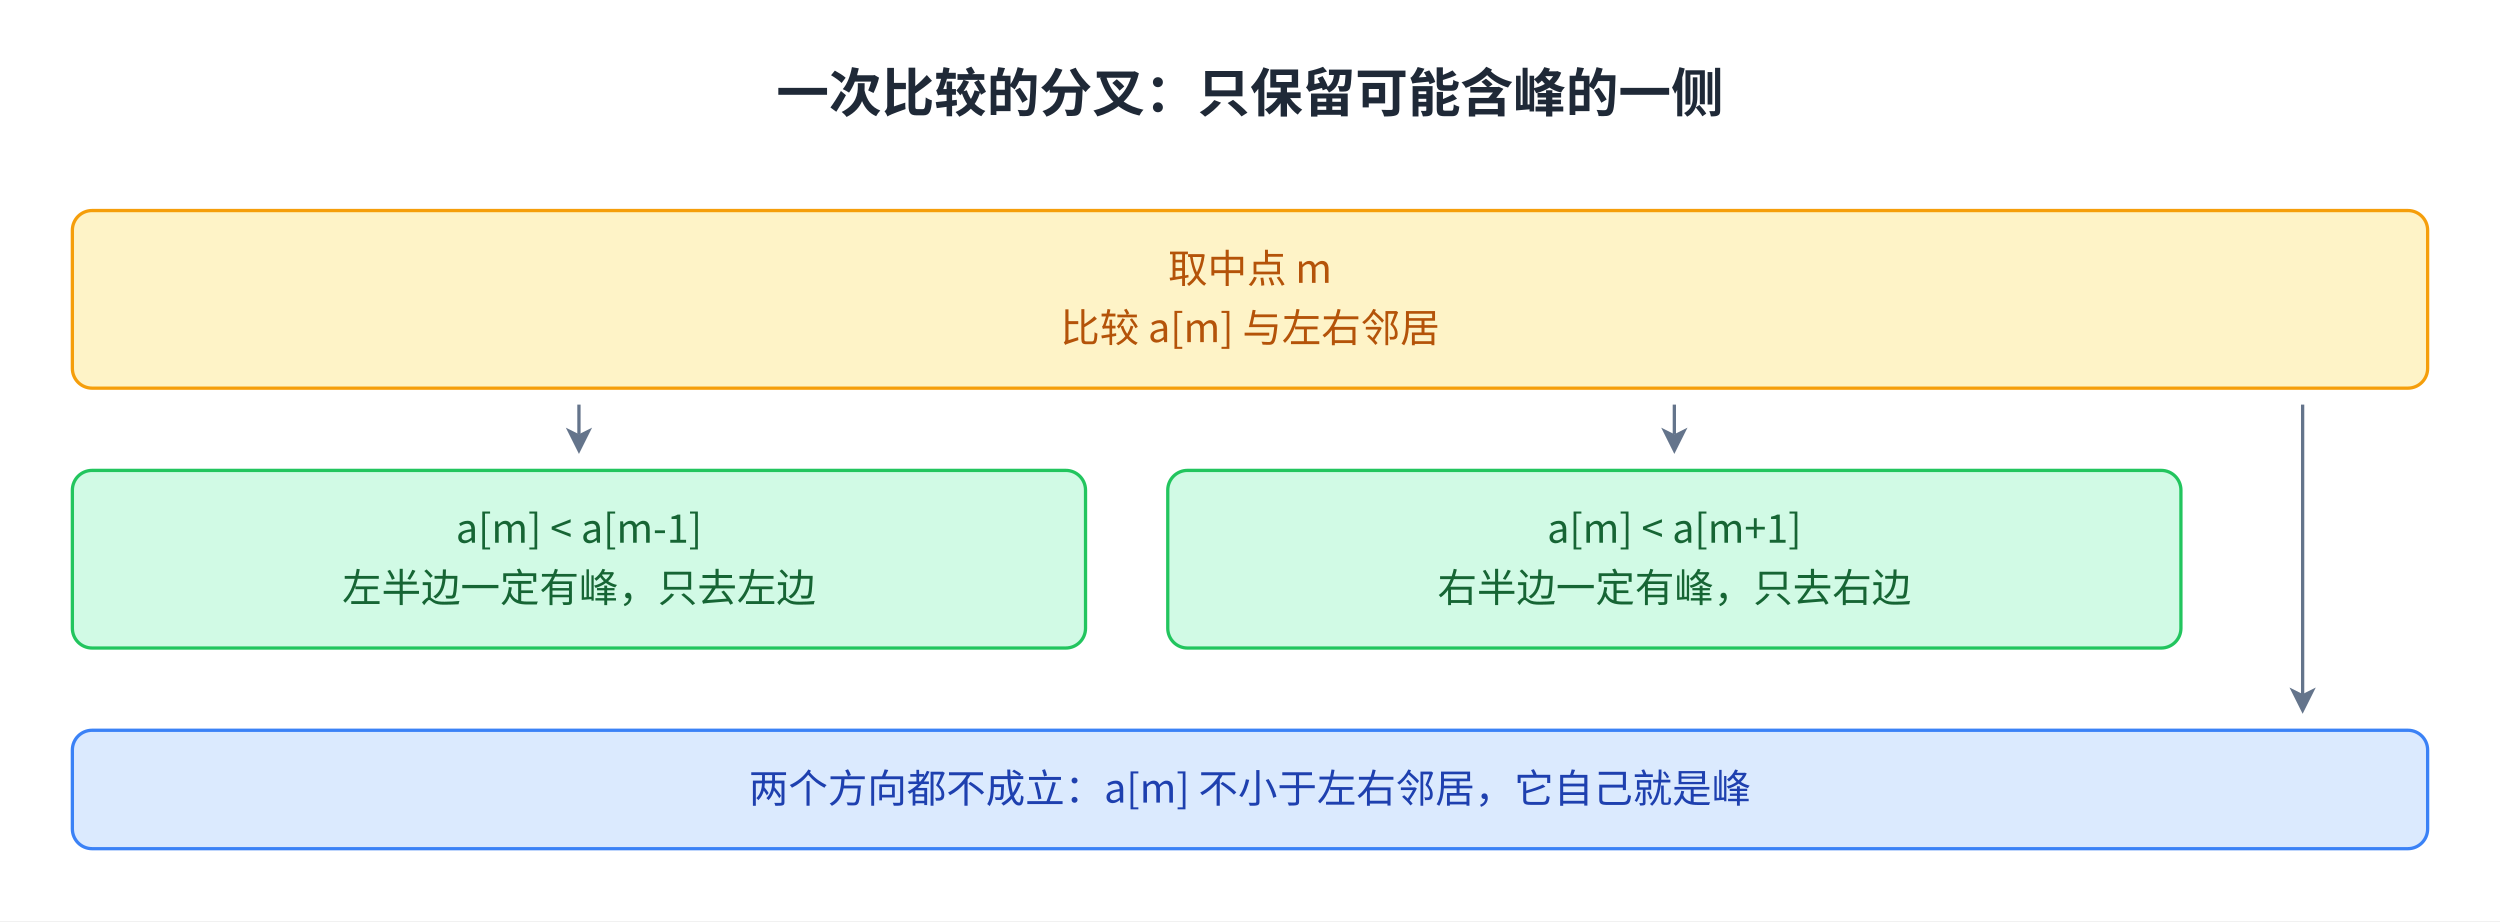
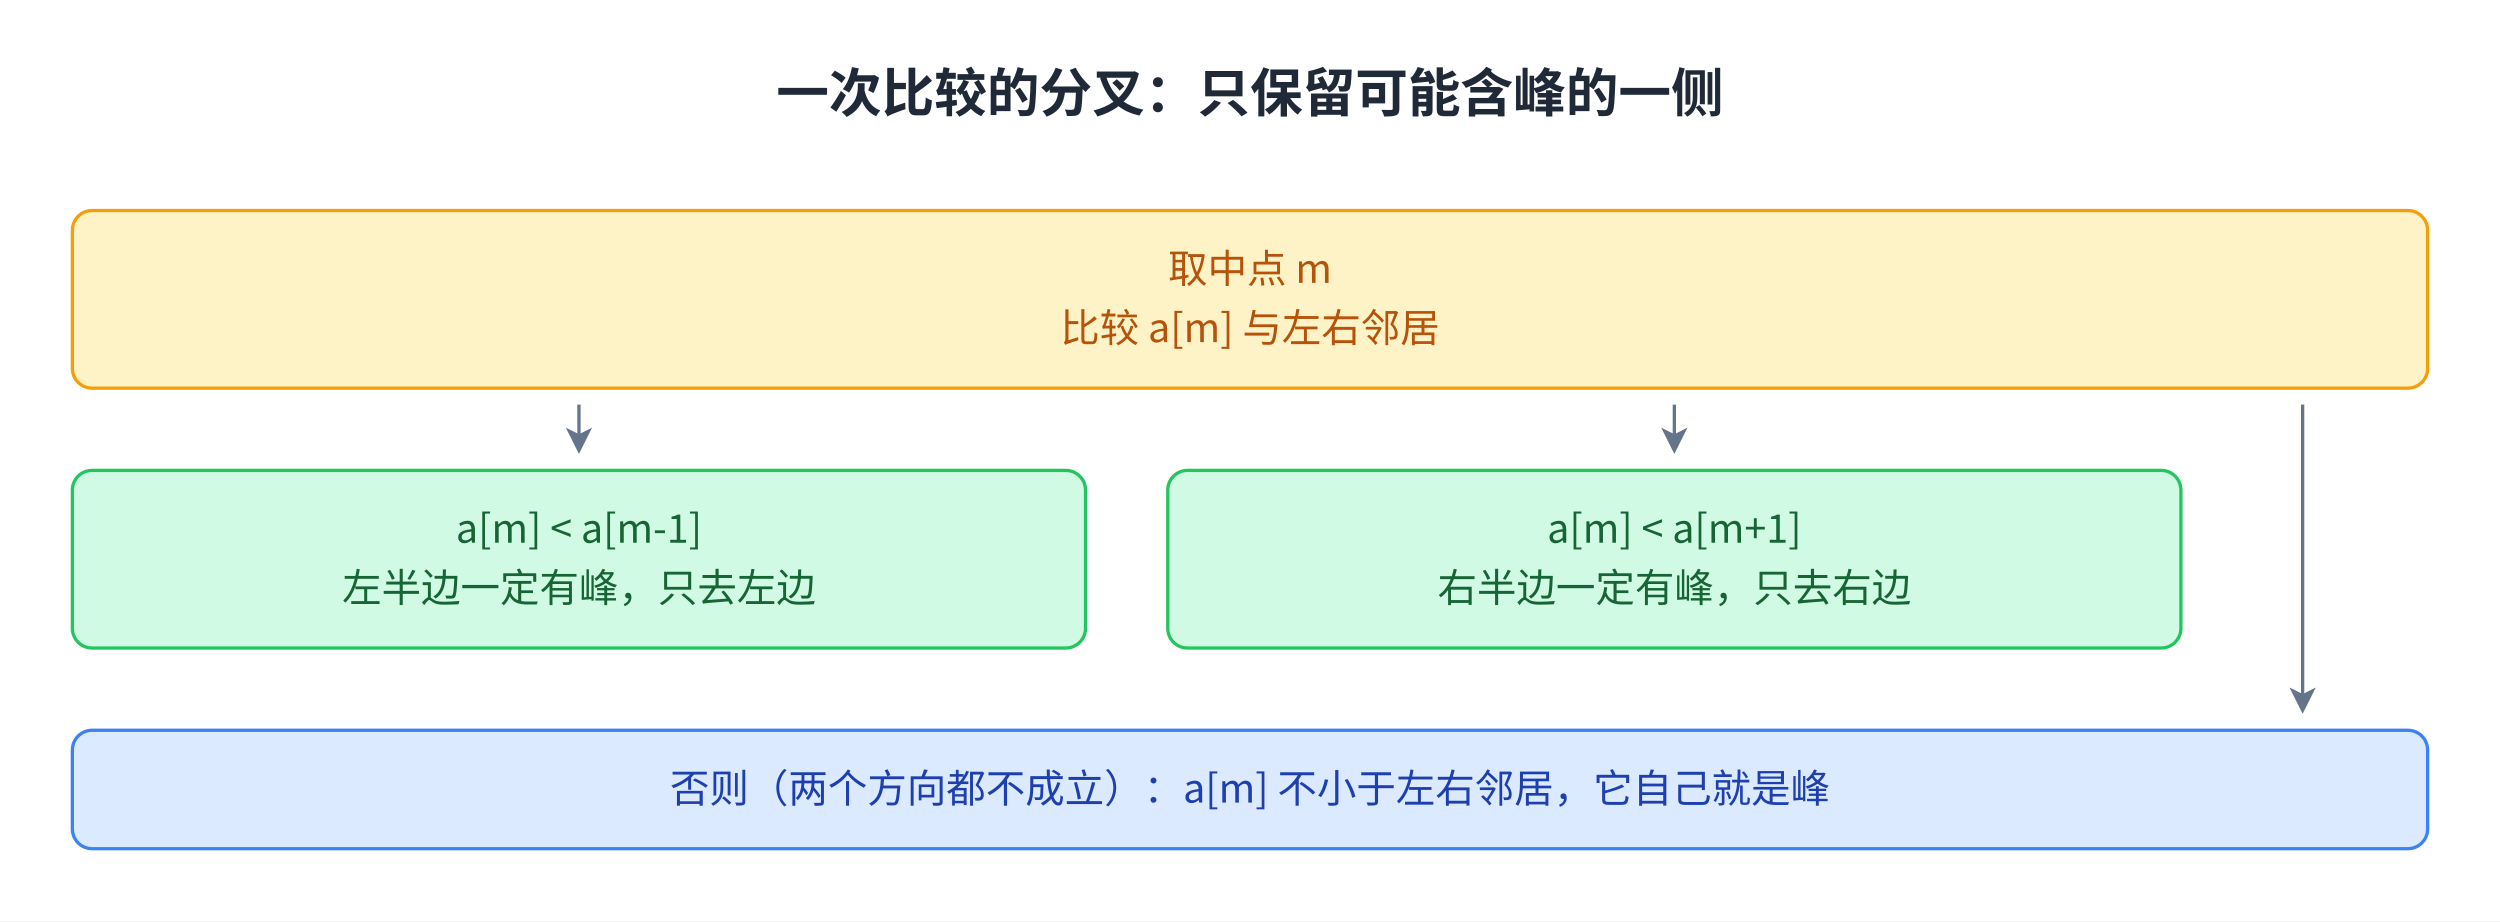
<svg xmlns="http://www.w3.org/2000/svg" viewBox="0 0 760 280" width="760" height="280" role="img" aria-labelledby="fig-peak-finding-3-title fig-peak-finding-3-desc">
  <defs>
    <style>
      text { font-family: 'PingFang SC', 'Microsoft YaHei', 'Noto Sans CJK SC', system-ui, sans-serif; }
    </style>
    <marker id="arrow" markerWidth="8" markerHeight="8" refX="2" refY="4" orient="auto" markerUnits="userSpaceOnUse">
      <path d="M0,0 L8,4 L0,8 L2,4 z" fill="#64748b" />
    </marker>
    <marker id="arrow-purple" markerWidth="8" markerHeight="8" refX="2" refY="4" orient="auto" markerUnits="userSpaceOnUse">
      <path d="M0,0 L8,4 L0,8 L2,4 z" fill="#a855f7" />
    </marker>
  </defs>
  <rect x="0" y="0" width="760" height="280" fill="#ffffff" />
  <text x="380" y="34" font-size="16" font-weight="600" fill="#1f2937" text-anchor="middle">一次比较的分叉：只保留可能含峰的一侧</text>
  <rect x="22" y="64" width="716" height="54" rx="6" fill="#fef3c7" stroke="#f59e0b" />
  <text x="380" y="86" font-size="12" fill="#b45309" text-anchor="middle">取中点 m</text>
  <text x="380" y="104" font-size="12" fill="#b45309" text-anchor="middle">比较 a[m] 与左右邻居</text>
  <rect x="22" y="143" width="308" height="54" rx="6" fill="#d1fae5" stroke="#22c55e" />
  <text x="176" y="165" font-size="12" fill="#166534" text-anchor="middle">a[m] &lt; a[m-1]</text>
  <text x="176" y="183" font-size="12" fill="#166534" text-anchor="middle">左半边一定有峰，只去左边</text>
  <rect x="355" y="143" width="308" height="54" rx="6" fill="#d1fae5" stroke="#22c55e" />
  <text x="509" y="165" font-size="12" fill="#166534" text-anchor="middle">a[m] &lt; a[m+1]</text>
  <text x="509" y="183" font-size="12" fill="#166534" text-anchor="middle">右半边一定有峰，只去右边</text>
  <rect x="22" y="222" width="716" height="36" rx="6" fill="#dbeafe" stroke="#3b82f6" />
-   <text x="380" y="244" font-size="12" fill="#1e40af" text-anchor="middle">两个方向都不成立：a[m] 不小于左右邻居，它自己就是峰</text>
+   <text x="380" y="244" font-size="12" fill="#1e40af" text-anchor="middle">否则（两个方向都不成立）：a[m] 不小于左右邻居，它自己就是峰</text>
  <path d="M176,123 L 176,132" fill="none" stroke="#64748b" marker-end="url(#arrow)" />
  <path d="M509,123 L 509,132" fill="none" stroke="#64748b" marker-end="url(#arrow)" />
  <path d="M700,123 L 700,211" fill="none" stroke="#64748b" marker-end="url(#arrow)" />
</svg>
